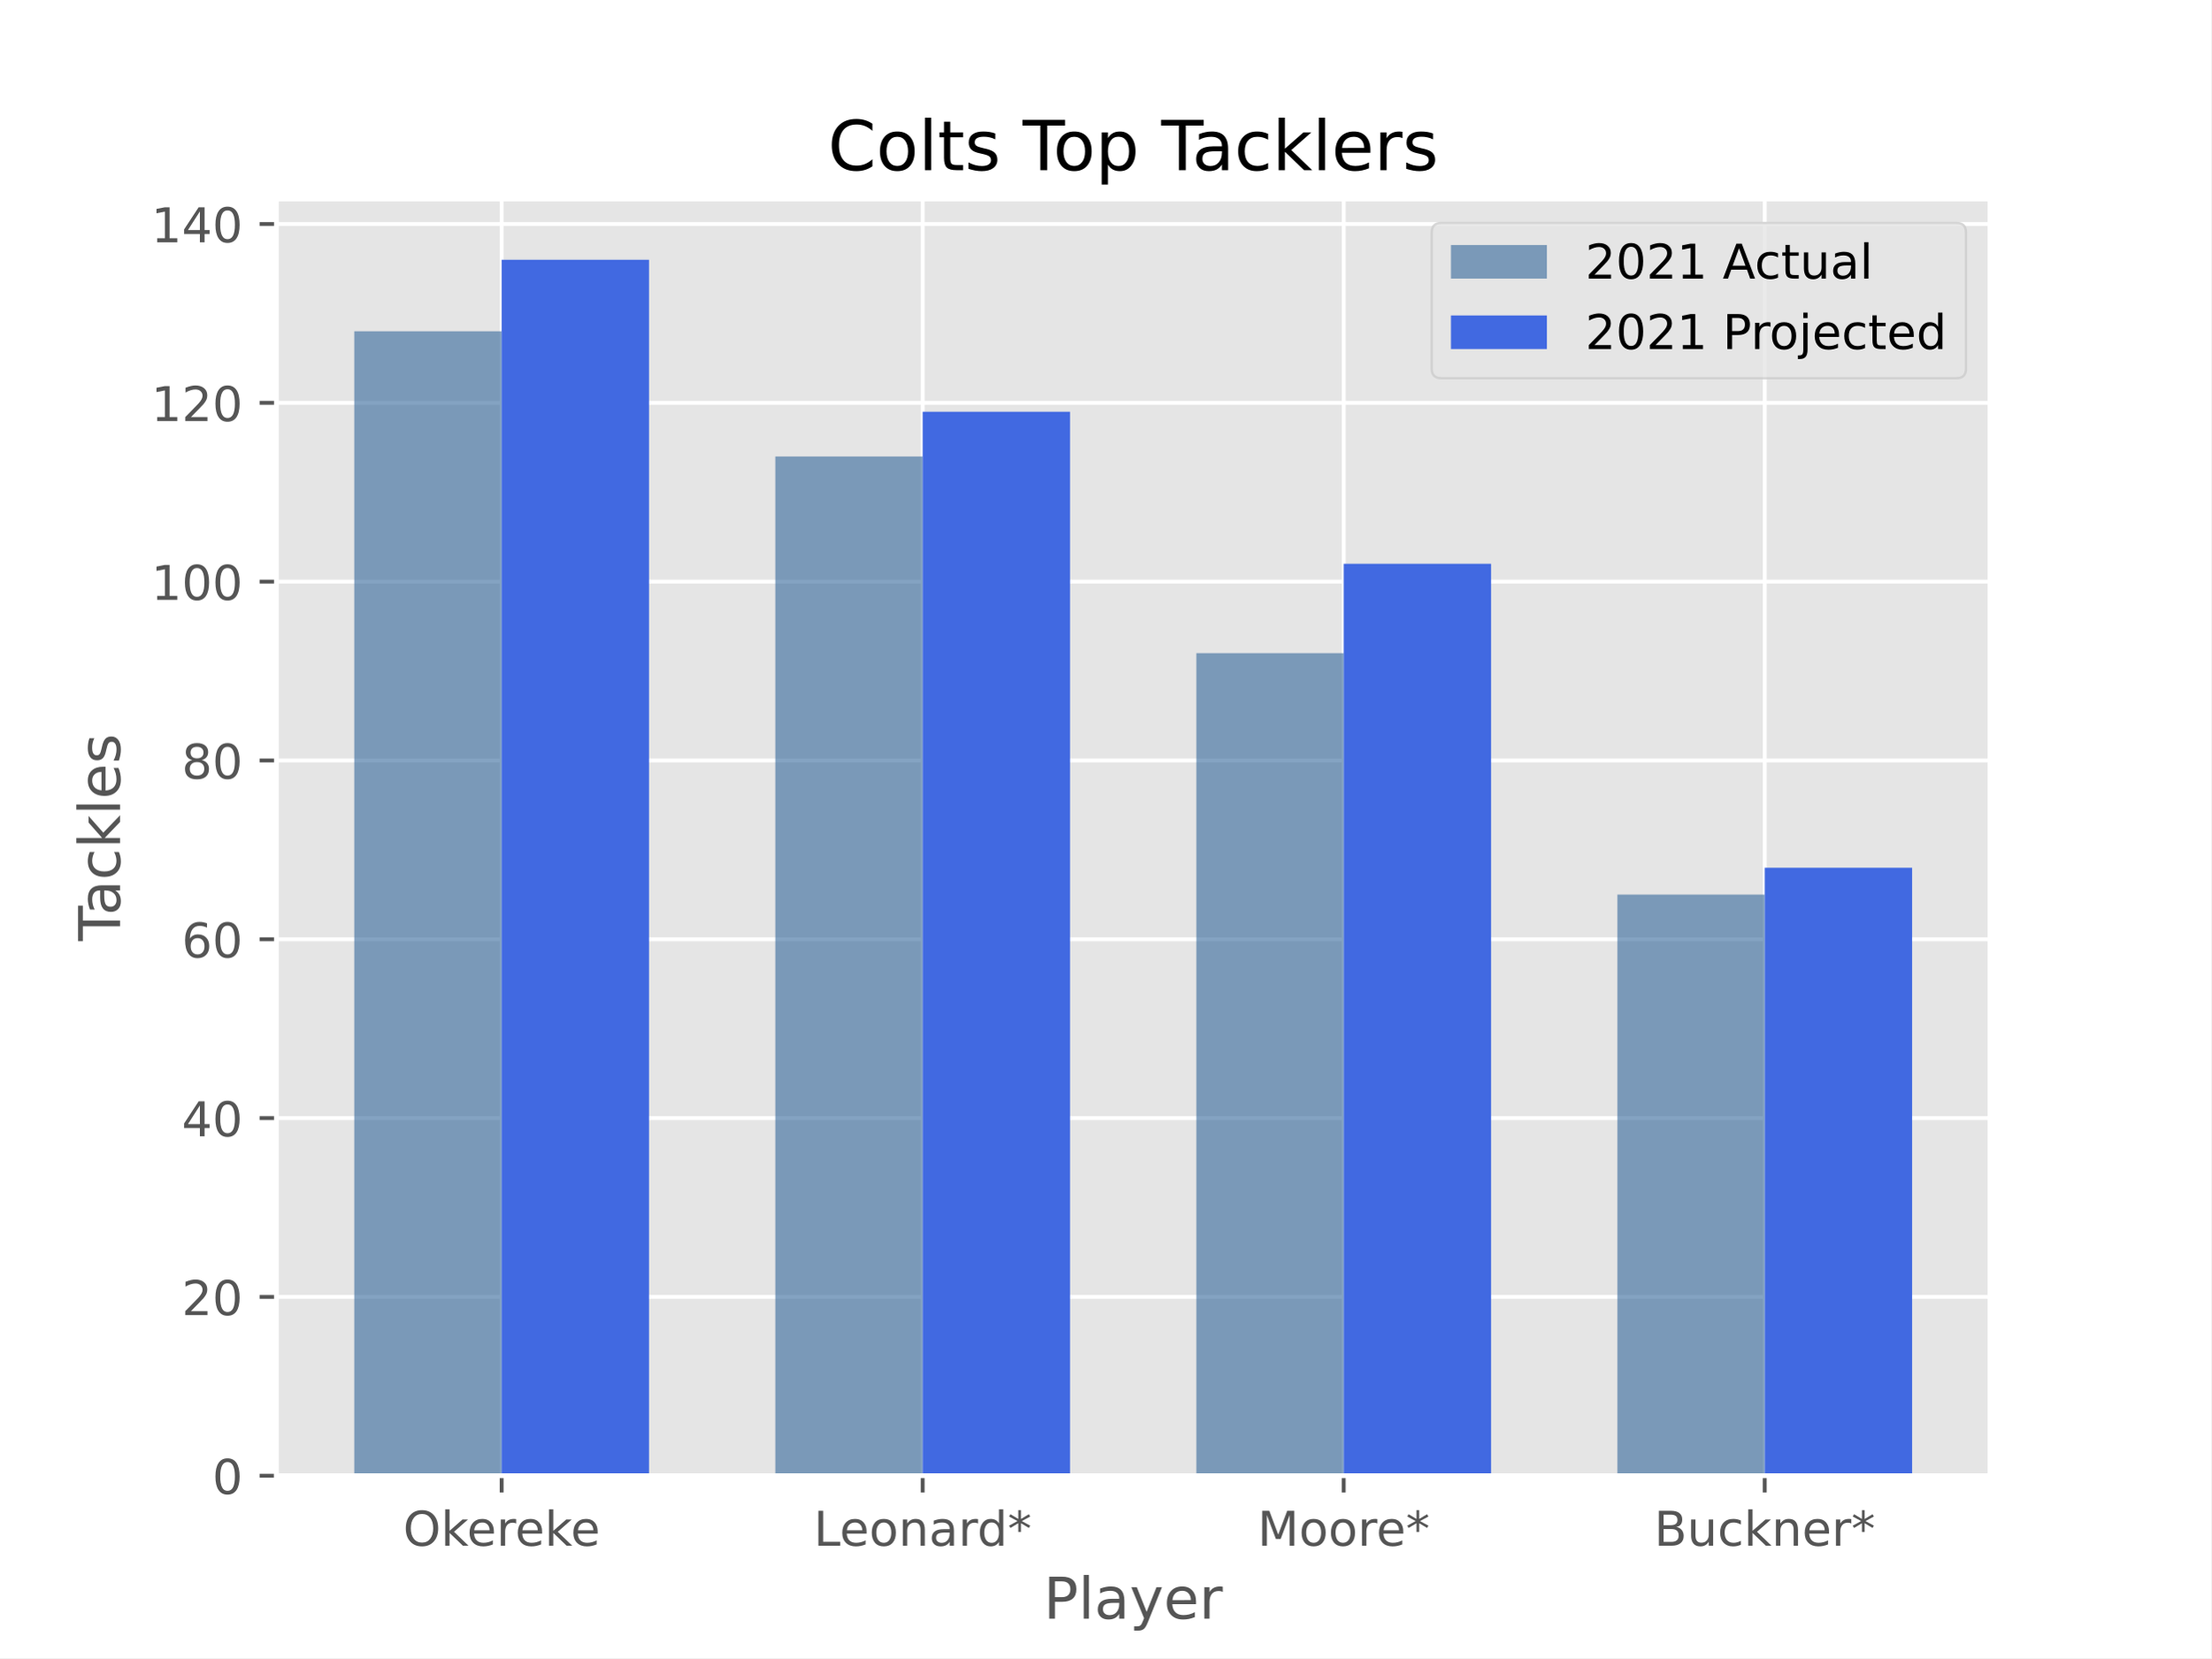
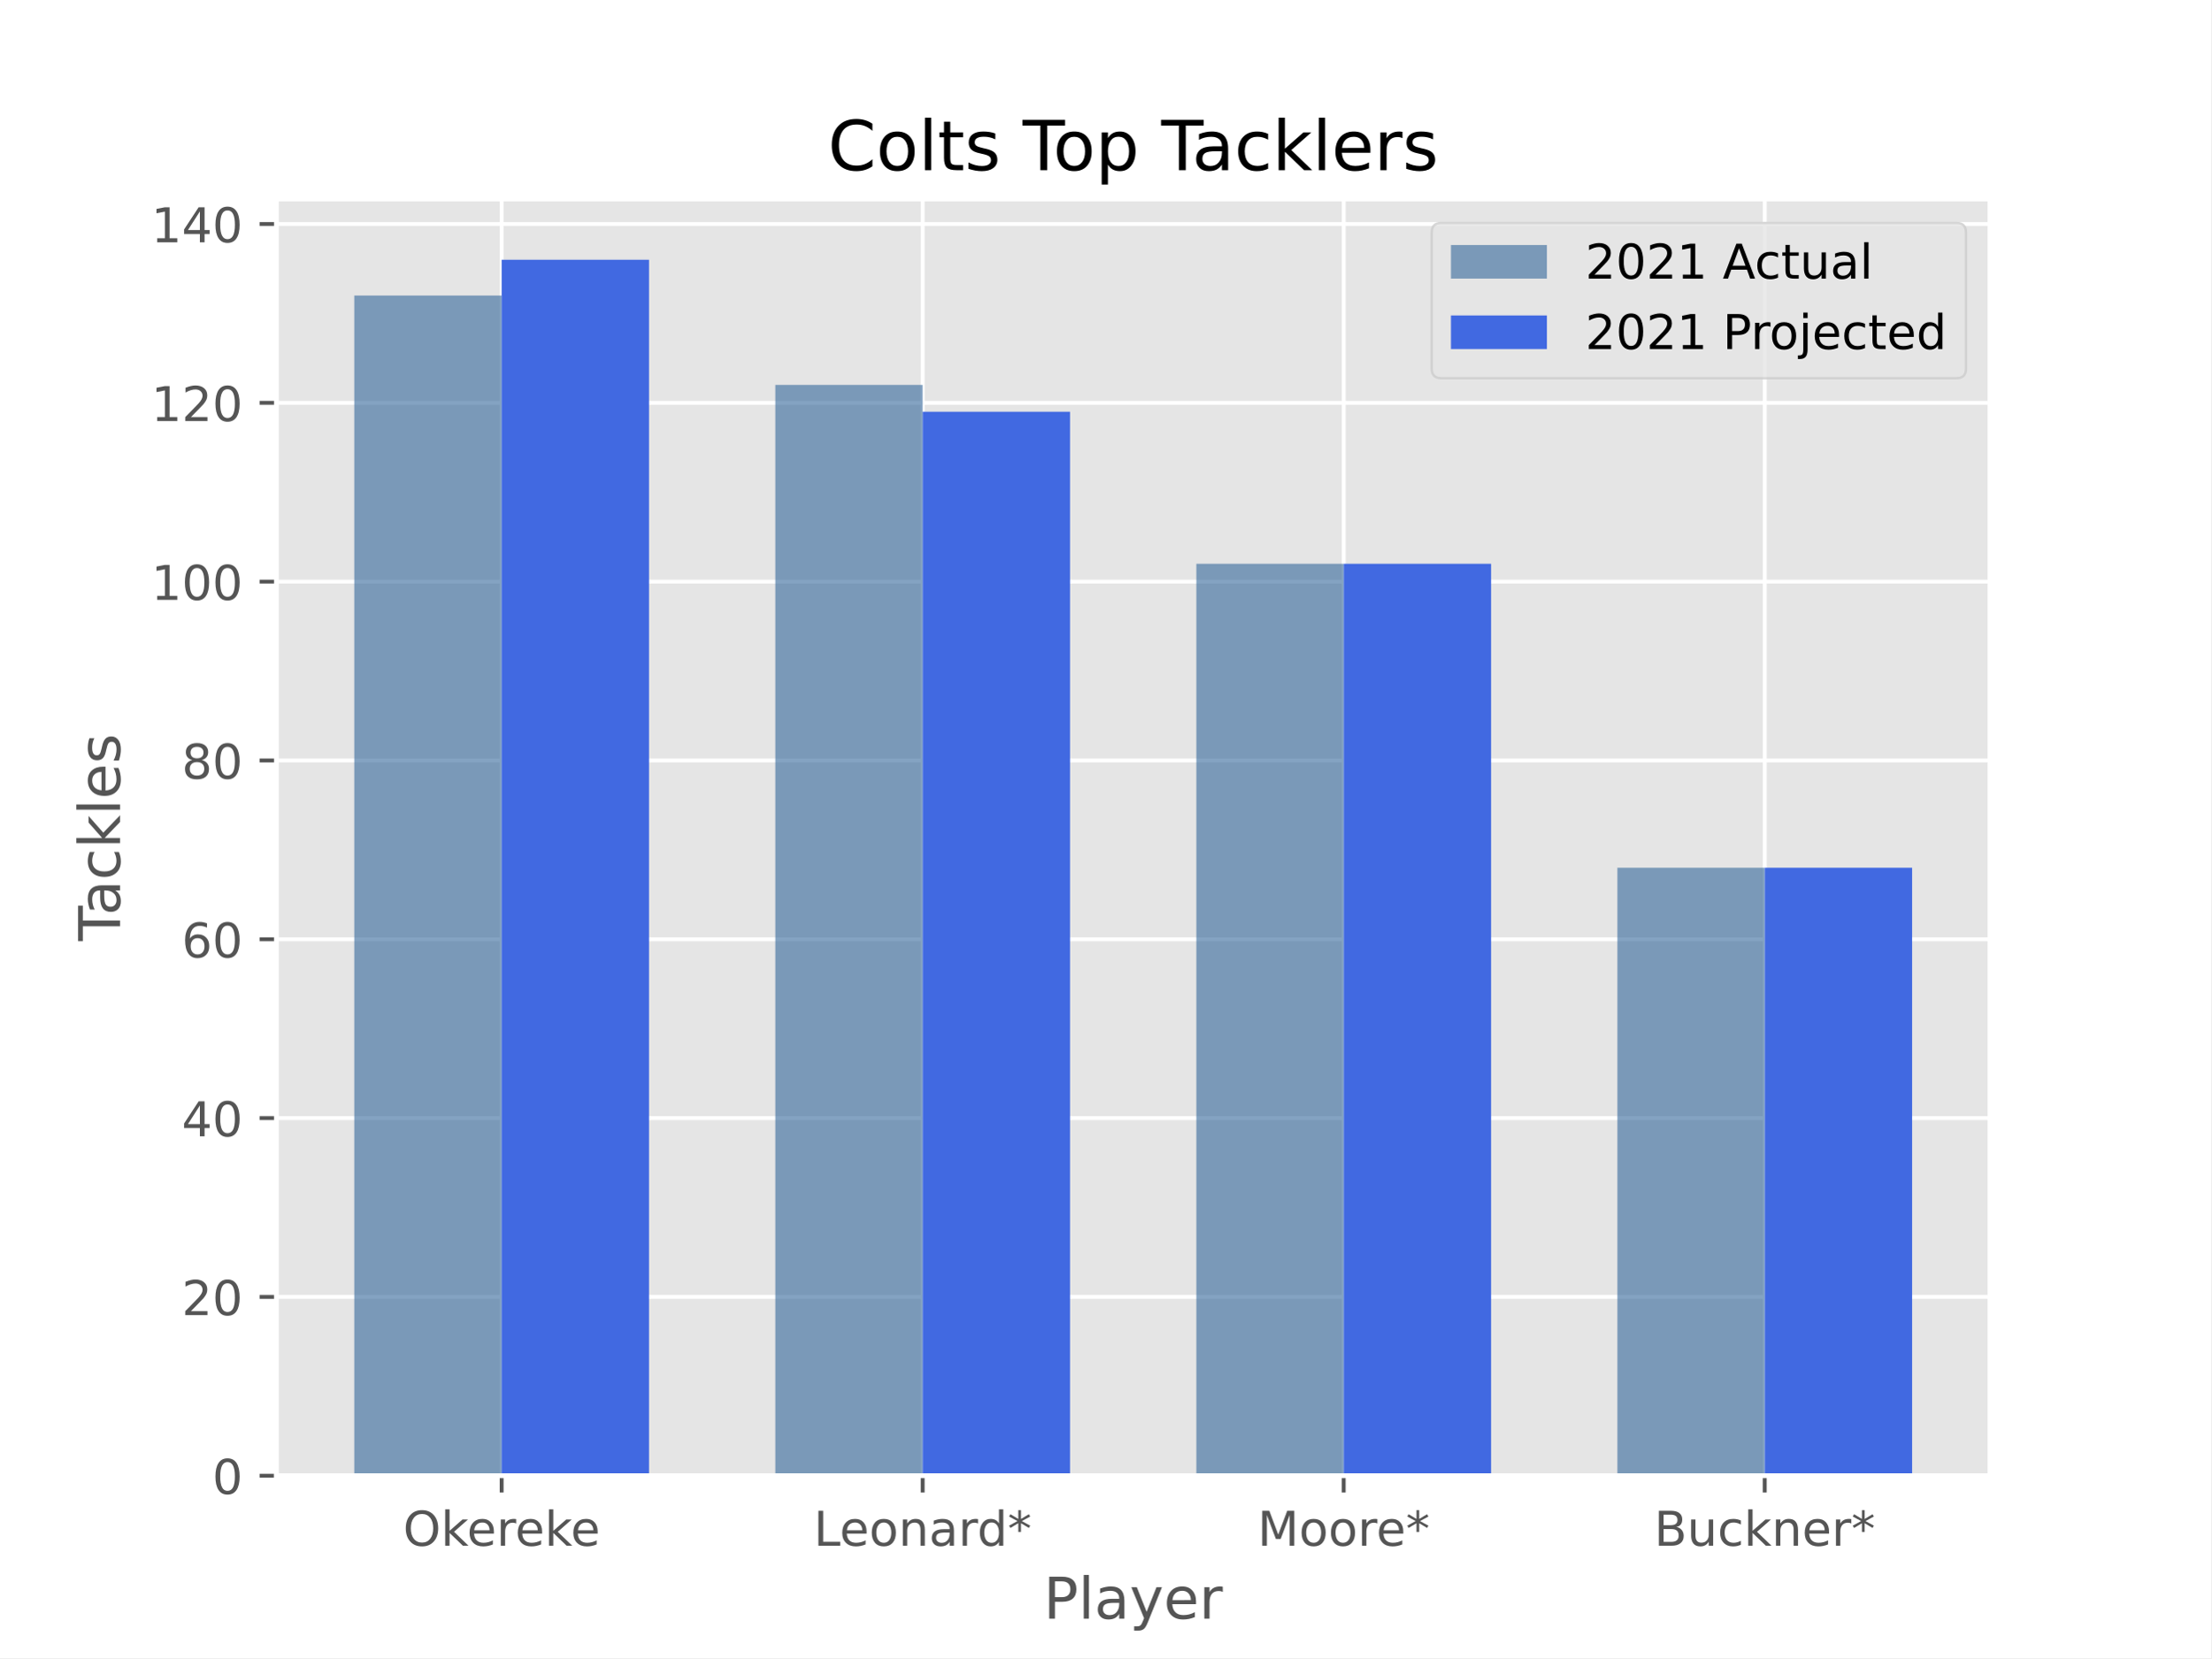
<svg xmlns="http://www.w3.org/2000/svg" xmlns:xlink="http://www.w3.org/1999/xlink" height="345.6pt" version="1.1" viewBox="0 0 460.8 345.6" width="460.8pt">
  <defs>
    <style type="text/css">*{stroke-linecap:butt;stroke-linejoin:round;}</style>
  </defs>
  <g id="figure_1">
    <g id="patch_1">
      <path d="M 0 345.6  L 460.8 345.6  L 460.8 0  L 0 0  z " style="fill:#ffffff;" />
    </g>
    <g id="axes_1">
      <g id="patch_2">
        <path d="M 57.6 307.584  L 414.72 307.584  L 414.72 41.472  L 57.6 41.472  z " style="fill:#e5e5e5;" />
      </g>
      <g id="matplotlib.axis_1">
        <g id="xtick_1">
          <g id="line2d_1">
-             <path clip-path="url(#pa3af763d8d)" d="M 104.543 307.584  L 104.543 41.472  " style="fill:none;stroke:#ffffff;stroke-linecap:square;stroke-width:0.8;" />
+             <path clip-path="url(#p27c1cdc6aa)" d="M 104.543 307.584  L 104.543 41.472  " style="fill:none;stroke:#ffffff;stroke-linecap:square;stroke-width:0.8;" />
          </g>
          <g id="line2d_2">
            <defs>
-               <path d="M 0 0  L 0 3.5  " id="mf6b9d78d9b" style="stroke:#555555;stroke-width:0.8;" />
-             </defs>
-             <g>
-               <use style="fill:#555555;stroke:#555555;stroke-width:0.8;" x="104.543" xlink:href="#mf6b9d78d9b" y="307.584" />
+               <path d="M 0 0  L 0 3.5  " id="m1ee7429a0c" style="stroke:#555555;stroke-width:0.8;" />
+             </defs>
+             <g>
+               <use style="fill:#555555;stroke:#555555;stroke-width:0.8;" x="104.543" xlink:href="#m1ee7429a0c" y="307.584" />
            </g>
          </g>
          <g id="text_1">
            <g style="fill:#555555;" transform="translate(84.00657 322.1824)scale(0.1 -0.1)">
              <defs>
                <path d="M 2522 4238  Q 1834 4238 1429 3725  Q 1025 3213 1025 2328  Q 1025 1447 1429 934  Q 1834 422 2522 422  Q 3209 422 3611 934  Q 4013 1447 4013 2328  Q 4013 3213 3611 3725  Q 3209 4238 2522 4238  z M 2522 4750  Q 3503 4750 4090 4092  Q 4678 3434 4678 2328  Q 4678 1225 4090 567  Q 3503 -91 2522 -91  Q 1538 -91 948 565  Q 359 1222 359 2328  Q 359 3434 948 4092  Q 1538 4750 2522 4750  z " id="DejaVuSans-4f" transform="scale(0.015625)" />
                <path d="M 581 4863  L 1159 4863  L 1159 1991  L 2875 3500  L 3609 3500  L 1753 1863  L 3688 0  L 2938 0  L 1159 1709  L 1159 0  L 581 0  L 581 4863  z " id="DejaVuSans-6b" transform="scale(0.015625)" />
                <path d="M 3597 1894  L 3597 1613  L 953 1613  Q 991 1019 1311 708  Q 1631 397 2203 397  Q 2534 397 2845 478  Q 3156 559 3463 722  L 3463 178  Q 3153 47 2828 -22  Q 2503 -91 2169 -91  Q 1331 -91 842 396  Q 353 884 353 1716  Q 353 2575 817 3079  Q 1281 3584 2069 3584  Q 2775 3584 3186 3129  Q 3597 2675 3597 1894  z M 3022 2063  Q 3016 2534 2758 2815  Q 2500 3097 2075 3097  Q 1594 3097 1305 2825  Q 1016 2553 972 2059  L 3022 2063  z " id="DejaVuSans-65" transform="scale(0.015625)" />
                <path d="M 2631 2963  Q 2534 3019 2420 3045  Q 2306 3072 2169 3072  Q 1681 3072 1420 2755  Q 1159 2438 1159 1844  L 1159 0  L 581 0  L 581 3500  L 1159 3500  L 1159 2956  Q 1341 3275 1631 3429  Q 1922 3584 2338 3584  Q 2397 3584 2469 3576  Q 2541 3569 2628 3553  L 2631 2963  z " id="DejaVuSans-72" transform="scale(0.015625)" />
              </defs>
              <use xlink:href="#DejaVuSans-4f" />
              <use x="78.711" xlink:href="#DejaVuSans-6b" />
              <use x="132.996" xlink:href="#DejaVuSans-65" />
              <use x="194.52" xlink:href="#DejaVuSans-72" />
              <use x="233.383" xlink:href="#DejaVuSans-65" />
              <use x="294.906" xlink:href="#DejaVuSans-6b" />
              <use x="349.191" xlink:href="#DejaVuSans-65" />
            </g>
          </g>
        </g>
        <g id="xtick_2">
          <g id="line2d_3">
-             <path clip-path="url(#pa3af763d8d)" d="M 192.288 307.584  L 192.288 41.472  " style="fill:none;stroke:#ffffff;stroke-linecap:square;stroke-width:0.8;" />
+             <path clip-path="url(#p27c1cdc6aa)" d="M 192.288 307.584  L 192.288 41.472  " style="fill:none;stroke:#ffffff;stroke-linecap:square;stroke-width:0.8;" />
          </g>
          <g id="line2d_4">
            <g>
-               <use style="fill:#555555;stroke:#555555;stroke-width:0.8;" x="192.288" xlink:href="#mf6b9d78d9b" y="307.584" />
+               <use style="fill:#555555;stroke:#555555;stroke-width:0.8;" x="192.288" xlink:href="#m1ee7429a0c" y="307.584" />
            </g>
          </g>
          <g id="text_2">
            <g style="fill:#555555;" transform="translate(169.5784 322.1824)scale(0.1 -0.1)">
              <defs>
                <path d="M 628 4666  L 1259 4666  L 1259 531  L 3531 531  L 3531 0  L 628 0  L 628 4666  z " id="DejaVuSans-4c" transform="scale(0.015625)" />
                <path d="M 1959 3097  Q 1497 3097 1228 2736  Q 959 2375 959 1747  Q 959 1119 1226 758  Q 1494 397 1959 397  Q 2419 397 2687 759  Q 2956 1122 2956 1747  Q 2956 2369 2687 2733  Q 2419 3097 1959 3097  z M 1959 3584  Q 2709 3584 3137 3096  Q 3566 2609 3566 1747  Q 3566 888 3137 398  Q 2709 -91 1959 -91  Q 1206 -91 779 398  Q 353 888 353 1747  Q 353 2609 779 3096  Q 1206 3584 1959 3584  z " id="DejaVuSans-6f" transform="scale(0.015625)" />
                <path d="M 3513 2113  L 3513 0  L 2938 0  L 2938 2094  Q 2938 2591 2744 2837  Q 2550 3084 2163 3084  Q 1697 3084 1428 2787  Q 1159 2491 1159 1978  L 1159 0  L 581 0  L 581 3500  L 1159 3500  L 1159 2956  Q 1366 3272 1645 3428  Q 1925 3584 2291 3584  Q 2894 3584 3203 3211  Q 3513 2838 3513 2113  z " id="DejaVuSans-6e" transform="scale(0.015625)" />
                <path d="M 2194 1759  Q 1497 1759 1228 1600  Q 959 1441 959 1056  Q 959 750 1161 570  Q 1363 391 1709 391  Q 2188 391 2477 730  Q 2766 1069 2766 1631  L 2766 1759  L 2194 1759  z M 3341 1997  L 3341 0  L 2766 0  L 2766 531  Q 2569 213 2275 61  Q 1981 -91 1556 -91  Q 1019 -91 701 211  Q 384 513 384 1019  Q 384 1609 779 1909  Q 1175 2209 1959 2209  L 2766 2209  L 2766 2266  Q 2766 2663 2505 2880  Q 2244 3097 1772 3097  Q 1472 3097 1187 3025  Q 903 2953 641 2809  L 641 3341  Q 956 3463 1253 3523  Q 1550 3584 1831 3584  Q 2591 3584 2966 3190  Q 3341 2797 3341 1997  z " id="DejaVuSans-61" transform="scale(0.015625)" />
                <path d="M 2906 2969  L 2906 4863  L 3481 4863  L 3481 0  L 2906 0  L 2906 525  Q 2725 213 2448 61  Q 2172 -91 1784 -91  Q 1150 -91 751 415  Q 353 922 353 1747  Q 353 2572 751 3078  Q 1150 3584 1784 3584  Q 2172 3584 2448 3432  Q 2725 3281 2906 2969  z M 947 1747  Q 947 1113 1208 752  Q 1469 391 1925 391  Q 2381 391 2643 752  Q 2906 1113 2906 1747  Q 2906 2381 2643 2742  Q 2381 3103 1925 3103  Q 1469 3103 1208 2742  Q 947 2381 947 1747  z " id="DejaVuSans-64" transform="scale(0.015625)" />
                <path d="M 3009 3897  L 1888 3291  L 3009 2681  L 2828 2375  L 1778 3009  L 1778 1831  L 1422 1831  L 1422 3009  L 372 2375  L 191 2681  L 1313 3291  L 191 3897  L 372 4206  L 1422 3572  L 1422 4750  L 1778 4750  L 1778 3572  L 2828 4206  L 3009 3897  z " id="DejaVuSans-2a" transform="scale(0.015625)" />
              </defs>
              <use xlink:href="#DejaVuSans-4c" />
              <use x="53.963" xlink:href="#DejaVuSans-65" />
              <use x="115.486" xlink:href="#DejaVuSans-6f" />
              <use x="176.668" xlink:href="#DejaVuSans-6e" />
              <use x="240.047" xlink:href="#DejaVuSans-61" />
              <use x="301.326" xlink:href="#DejaVuSans-72" />
              <use x="340.689" xlink:href="#DejaVuSans-64" />
              <use x="404.166" xlink:href="#DejaVuSans-2a" />
            </g>
          </g>
        </g>
        <g id="xtick_3">
          <g id="line2d_5">
-             <path clip-path="url(#pa3af763d8d)" d="M 280.032 307.584  L 280.032 41.472  " style="fill:none;stroke:#ffffff;stroke-linecap:square;stroke-width:0.8;" />
+             <path clip-path="url(#p27c1cdc6aa)" d="M 280.032 307.584  L 280.032 41.472  " style="fill:none;stroke:#ffffff;stroke-linecap:square;stroke-width:0.8;" />
          </g>
          <g id="line2d_6">
            <g>
-               <use style="fill:#555555;stroke:#555555;stroke-width:0.8;" x="280.032" xlink:href="#mf6b9d78d9b" y="307.584" />
+               <use style="fill:#555555;stroke:#555555;stroke-width:0.8;" x="280.032" xlink:href="#m1ee7429a0c" y="307.584" />
            </g>
          </g>
          <g id="text_3">
            <g style="fill:#555555;" transform="translate(262.0799 322.1824)scale(0.1 -0.1)">
              <defs>
                <path d="M 628 4666  L 1569 4666  L 2759 1491  L 3956 4666  L 4897 4666  L 4897 0  L 4281 0  L 4281 4097  L 3078 897  L 2444 897  L 1241 4097  L 1241 0  L 628 0  L 628 4666  z " id="DejaVuSans-4d" transform="scale(0.015625)" />
              </defs>
              <use xlink:href="#DejaVuSans-4d" />
              <use x="86.279" xlink:href="#DejaVuSans-6f" />
              <use x="147.461" xlink:href="#DejaVuSans-6f" />
              <use x="208.643" xlink:href="#DejaVuSans-72" />
              <use x="247.506" xlink:href="#DejaVuSans-65" />
              <use x="309.029" xlink:href="#DejaVuSans-2a" />
            </g>
          </g>
        </g>
        <g id="xtick_4">
          <g id="line2d_7">
-             <path clip-path="url(#pa3af763d8d)" d="M 367.777 307.584  L 367.777 41.472  " style="fill:none;stroke:#ffffff;stroke-linecap:square;stroke-width:0.8;" />
+             <path clip-path="url(#p27c1cdc6aa)" d="M 367.777 307.584  L 367.777 41.472  " style="fill:none;stroke:#ffffff;stroke-linecap:square;stroke-width:0.8;" />
          </g>
          <g id="line2d_8">
            <g>
-               <use style="fill:#555555;stroke:#555555;stroke-width:0.8;" x="367.777" xlink:href="#mf6b9d78d9b" y="307.584" />
+               <use style="fill:#555555;stroke:#555555;stroke-width:0.8;" x="367.777" xlink:href="#m1ee7429a0c" y="307.584" />
            </g>
          </g>
          <g id="text_4">
            <g style="fill:#555555;" transform="translate(344.7322 322.1824)scale(0.1 -0.1)">
              <defs>
                <path d="M 1259 2228  L 1259 519  L 2272 519  Q 2781 519 3026 730  Q 3272 941 3272 1375  Q 3272 1813 3026 2020  Q 2781 2228 2272 2228  L 1259 2228  z M 1259 4147  L 1259 2741  L 2194 2741  Q 2656 2741 2882 2914  Q 3109 3088 3109 3444  Q 3109 3797 2882 3972  Q 2656 4147 2194 4147  L 1259 4147  z M 628 4666  L 2241 4666  Q 2963 4666 3353 4366  Q 3744 4066 3744 3513  Q 3744 3084 3544 2831  Q 3344 2578 2956 2516  Q 3422 2416 3680 2098  Q 3938 1781 3938 1306  Q 3938 681 3513 340  Q 3088 0 2303 0  L 628 0  L 628 4666  z " id="DejaVuSans-42" transform="scale(0.015625)" />
                <path d="M 544 1381  L 544 3500  L 1119 3500  L 1119 1403  Q 1119 906 1312 657  Q 1506 409 1894 409  Q 2359 409 2629 706  Q 2900 1003 2900 1516  L 2900 3500  L 3475 3500  L 3475 0  L 2900 0  L 2900 538  Q 2691 219 2414 64  Q 2138 -91 1772 -91  Q 1169 -91 856 284  Q 544 659 544 1381  z M 1991 3584  L 1991 3584  z " id="DejaVuSans-75" transform="scale(0.015625)" />
                <path d="M 3122 3366  L 3122 2828  Q 2878 2963 2633 3030  Q 2388 3097 2138 3097  Q 1578 3097 1268 2742  Q 959 2388 959 1747  Q 959 1106 1268 751  Q 1578 397 2138 397  Q 2388 397 2633 464  Q 2878 531 3122 666  L 3122 134  Q 2881 22 2623 -34  Q 2366 -91 2075 -91  Q 1284 -91 818 406  Q 353 903 353 1747  Q 353 2603 823 3093  Q 1294 3584 2113 3584  Q 2378 3584 2631 3529  Q 2884 3475 3122 3366  z " id="DejaVuSans-63" transform="scale(0.015625)" />
              </defs>
              <use xlink:href="#DejaVuSans-42" />
              <use x="68.604" xlink:href="#DejaVuSans-75" />
              <use x="131.982" xlink:href="#DejaVuSans-63" />
              <use x="186.963" xlink:href="#DejaVuSans-6b" />
              <use x="244.873" xlink:href="#DejaVuSans-6e" />
              <use x="308.252" xlink:href="#DejaVuSans-65" />
              <use x="369.775" xlink:href="#DejaVuSans-72" />
              <use x="410.889" xlink:href="#DejaVuSans-2a" />
            </g>
          </g>
        </g>
        <g id="text_5">
          <g style="fill:#555555;" transform="translate(217.4888 337.3802)scale(0.12 -0.12)">
            <defs>
              <path d="M 1259 4147  L 1259 2394  L 2053 2394  Q 2494 2394 2734 2622  Q 2975 2850 2975 3272  Q 2975 3691 2734 3919  Q 2494 4147 2053 4147  L 1259 4147  z M 628 4666  L 2053 4666  Q 2838 4666 3239 4311  Q 3641 3956 3641 3272  Q 3641 2581 3239 2228  Q 2838 1875 2053 1875  L 1259 1875  L 1259 0  L 628 0  L 628 4666  z " id="DejaVuSans-50" transform="scale(0.015625)" />
              <path d="M 603 4863  L 1178 4863  L 1178 0  L 603 0  L 603 4863  z " id="DejaVuSans-6c" transform="scale(0.015625)" />
              <path d="M 2059 -325  Q 1816 -950 1584 -1140  Q 1353 -1331 966 -1331  L 506 -1331  L 506 -850  L 844 -850  Q 1081 -850 1212 -737  Q 1344 -625 1503 -206  L 1606 56  L 191 3500  L 800 3500  L 1894 763  L 2988 3500  L 3597 3500  L 2059 -325  z " id="DejaVuSans-79" transform="scale(0.015625)" />
            </defs>
            <use xlink:href="#DejaVuSans-50" />
            <use x="60.303" xlink:href="#DejaVuSans-6c" />
            <use x="88.086" xlink:href="#DejaVuSans-61" />
            <use x="149.365" xlink:href="#DejaVuSans-79" />
            <use x="208.545" xlink:href="#DejaVuSans-65" />
            <use x="270.068" xlink:href="#DejaVuSans-72" />
          </g>
        </g>
      </g>
      <g id="matplotlib.axis_2">
        <g id="ytick_1">
          <g id="line2d_9">
-             <path clip-path="url(#pa3af763d8d)" d="M 57.6 307.584  L 414.72 307.584  " style="fill:none;stroke:#ffffff;stroke-linecap:square;stroke-width:0.8;" />
+             <path clip-path="url(#p27c1cdc6aa)" d="M 57.6 307.584  L 414.72 307.584  " style="fill:none;stroke:#ffffff;stroke-linecap:square;stroke-width:0.8;" />
          </g>
          <g id="line2d_10">
            <defs>
-               <path d="M 0 0  L -3.5 0  " id="m8cc76bad62" style="stroke:#555555;stroke-width:0.8;" />
-             </defs>
-             <g>
-               <use style="fill:#555555;stroke:#555555;stroke-width:0.8;" x="57.6" xlink:href="#m8cc76bad62" y="307.584" />
+               <path d="M 0 0  L -3.5 0  " id="mb74e683cd8" style="stroke:#555555;stroke-width:0.8;" />
+             </defs>
+             <g>
+               <use style="fill:#555555;stroke:#555555;stroke-width:0.8;" x="57.6" xlink:href="#mb74e683cd8" y="307.584" />
            </g>
          </g>
          <g id="text_6">
            <g style="fill:#555555;" transform="translate(44.2375 311.3832)scale(0.1 -0.1)">
              <defs>
                <path d="M 2034 4250  Q 1547 4250 1301 3770  Q 1056 3291 1056 2328  Q 1056 1369 1301 889  Q 1547 409 2034 409  Q 2525 409 2770 889  Q 3016 1369 3016 2328  Q 3016 3291 2770 3770  Q 2525 4250 2034 4250  z M 2034 4750  Q 2819 4750 3233 4129  Q 3647 3509 3647 2328  Q 3647 1150 3233 529  Q 2819 -91 2034 -91  Q 1250 -91 836 529  Q 422 1150 422 2328  Q 422 3509 836 4129  Q 1250 4750 2034 4750  z " id="DejaVuSans-30" transform="scale(0.015625)" />
              </defs>
              <use xlink:href="#DejaVuSans-30" />
            </g>
          </g>
        </g>
        <g id="ytick_2">
          <g id="line2d_11">
-             <path clip-path="url(#pa3af763d8d)" d="M 57.6 270.313  L 414.72 270.313  " style="fill:none;stroke:#ffffff;stroke-linecap:square;stroke-width:0.8;" />
+             <path clip-path="url(#p27c1cdc6aa)" d="M 57.6 270.313  L 414.72 270.313  " style="fill:none;stroke:#ffffff;stroke-linecap:square;stroke-width:0.8;" />
          </g>
          <g id="line2d_12">
            <g>
-               <use style="fill:#555555;stroke:#555555;stroke-width:0.8;" x="57.6" xlink:href="#m8cc76bad62" y="270.313" />
+               <use style="fill:#555555;stroke:#555555;stroke-width:0.8;" x="57.6" xlink:href="#mb74e683cd8" y="270.313" />
            </g>
          </g>
          <g id="text_7">
            <g style="fill:#555555;" transform="translate(37.875 274.1126)scale(0.1 -0.1)">
              <defs>
                <path d="M 1228 531  L 3431 531  L 3431 0  L 469 0  L 469 531  Q 828 903 1448 1529  Q 2069 2156 2228 2338  Q 2531 2678 2651 2914  Q 2772 3150 2772 3378  Q 2772 3750 2511 3984  Q 2250 4219 1831 4219  Q 1534 4219 1204 4116  Q 875 4013 500 3803  L 500 4441  Q 881 4594 1212 4672  Q 1544 4750 1819 4750  Q 2544 4750 2975 4387  Q 3406 4025 3406 3419  Q 3406 3131 3298 2873  Q 3191 2616 2906 2266  Q 2828 2175 2409 1742  Q 1991 1309 1228 531  z " id="DejaVuSans-32" transform="scale(0.015625)" />
              </defs>
              <use xlink:href="#DejaVuSans-32" />
              <use x="63.623" xlink:href="#DejaVuSans-30" />
            </g>
          </g>
        </g>
        <g id="ytick_3">
          <g id="line2d_13">
-             <path clip-path="url(#pa3af763d8d)" d="M 57.6 233.043  L 414.72 233.043  " style="fill:none;stroke:#ffffff;stroke-linecap:square;stroke-width:0.8;" />
+             <path clip-path="url(#p27c1cdc6aa)" d="M 57.6 233.043  L 414.72 233.043  " style="fill:none;stroke:#ffffff;stroke-linecap:square;stroke-width:0.8;" />
          </g>
          <g id="line2d_14">
            <g>
-               <use style="fill:#555555;stroke:#555555;stroke-width:0.8;" x="57.6" xlink:href="#m8cc76bad62" y="233.043" />
+               <use style="fill:#555555;stroke:#555555;stroke-width:0.8;" x="57.6" xlink:href="#mb74e683cd8" y="233.043" />
            </g>
          </g>
          <g id="text_8">
            <g style="fill:#555555;" transform="translate(37.875 236.842)scale(0.1 -0.1)">
              <defs>
                <path d="M 2419 4116  L 825 1625  L 2419 1625  L 2419 4116  z M 2253 4666  L 3047 4666  L 3047 1625  L 3713 1625  L 3713 1100  L 3047 1100  L 3047 0  L 2419 0  L 2419 1100  L 313 1100  L 313 1709  L 2253 4666  z " id="DejaVuSans-34" transform="scale(0.015625)" />
              </defs>
              <use xlink:href="#DejaVuSans-34" />
              <use x="63.623" xlink:href="#DejaVuSans-30" />
            </g>
          </g>
        </g>
        <g id="ytick_4">
          <g id="line2d_15">
-             <path clip-path="url(#pa3af763d8d)" d="M 57.6 195.772  L 414.72 195.772  " style="fill:none;stroke:#ffffff;stroke-linecap:square;stroke-width:0.8;" />
+             <path clip-path="url(#p27c1cdc6aa)" d="M 57.6 195.772  L 414.72 195.772  " style="fill:none;stroke:#ffffff;stroke-linecap:square;stroke-width:0.8;" />
          </g>
          <g id="line2d_16">
            <g>
-               <use style="fill:#555555;stroke:#555555;stroke-width:0.8;" x="57.6" xlink:href="#m8cc76bad62" y="195.772" />
+               <use style="fill:#555555;stroke:#555555;stroke-width:0.8;" x="57.6" xlink:href="#mb74e683cd8" y="195.772" />
            </g>
          </g>
          <g id="text_9">
            <g style="fill:#555555;" transform="translate(37.875 199.5715)scale(0.1 -0.1)">
              <defs>
                <path d="M 2113 2584  Q 1688 2584 1439 2293  Q 1191 2003 1191 1497  Q 1191 994 1439 701  Q 1688 409 2113 409  Q 2538 409 2786 701  Q 3034 994 3034 1497  Q 3034 2003 2786 2293  Q 2538 2584 2113 2584  z M 3366 4563  L 3366 3988  Q 3128 4100 2886 4159  Q 2644 4219 2406 4219  Q 1781 4219 1451 3797  Q 1122 3375 1075 2522  Q 1259 2794 1537 2939  Q 1816 3084 2150 3084  Q 2853 3084 3261 2657  Q 3669 2231 3669 1497  Q 3669 778 3244 343  Q 2819 -91 2113 -91  Q 1303 -91 875 529  Q 447 1150 447 2328  Q 447 3434 972 4092  Q 1497 4750 2381 4750  Q 2619 4750 2861 4703  Q 3103 4656 3366 4563  z " id="DejaVuSans-36" transform="scale(0.015625)" />
              </defs>
              <use xlink:href="#DejaVuSans-36" />
              <use x="63.623" xlink:href="#DejaVuSans-30" />
            </g>
          </g>
        </g>
        <g id="ytick_5">
          <g id="line2d_17">
-             <path clip-path="url(#pa3af763d8d)" d="M 57.6 158.502  L 414.72 158.502  " style="fill:none;stroke:#ffffff;stroke-linecap:square;stroke-width:0.8;" />
+             <path clip-path="url(#p27c1cdc6aa)" d="M 57.6 158.502  L 414.72 158.502  " style="fill:none;stroke:#ffffff;stroke-linecap:square;stroke-width:0.8;" />
          </g>
          <g id="line2d_18">
            <g>
-               <use style="fill:#555555;stroke:#555555;stroke-width:0.8;" x="57.6" xlink:href="#m8cc76bad62" y="158.502" />
+               <use style="fill:#555555;stroke:#555555;stroke-width:0.8;" x="57.6" xlink:href="#mb74e683cd8" y="158.502" />
            </g>
          </g>
          <g id="text_10">
            <g style="fill:#555555;" transform="translate(37.875 162.3009)scale(0.1 -0.1)">
              <defs>
                <path d="M 2034 2216  Q 1584 2216 1326 1975  Q 1069 1734 1069 1313  Q 1069 891 1326 650  Q 1584 409 2034 409  Q 2484 409 2743 651  Q 3003 894 3003 1313  Q 3003 1734 2745 1975  Q 2488 2216 2034 2216  z M 1403 2484  Q 997 2584 770 2862  Q 544 3141 544 3541  Q 544 4100 942 4425  Q 1341 4750 2034 4750  Q 2731 4750 3128 4425  Q 3525 4100 3525 3541  Q 3525 3141 3298 2862  Q 3072 2584 2669 2484  Q 3125 2378 3379 2068  Q 3634 1759 3634 1313  Q 3634 634 3220 271  Q 2806 -91 2034 -91  Q 1263 -91 848 271  Q 434 634 434 1313  Q 434 1759 690 2068  Q 947 2378 1403 2484  z M 1172 3481  Q 1172 3119 1398 2916  Q 1625 2713 2034 2713  Q 2441 2713 2670 2916  Q 2900 3119 2900 3481  Q 2900 3844 2670 4047  Q 2441 4250 2034 4250  Q 1625 4250 1398 4047  Q 1172 3844 1172 3481  z " id="DejaVuSans-38" transform="scale(0.015625)" />
              </defs>
              <use xlink:href="#DejaVuSans-38" />
              <use x="63.623" xlink:href="#DejaVuSans-30" />
            </g>
          </g>
        </g>
        <g id="ytick_6">
          <g id="line2d_19">
-             <path clip-path="url(#pa3af763d8d)" d="M 57.6 121.231  L 414.72 121.231  " style="fill:none;stroke:#ffffff;stroke-linecap:square;stroke-width:0.8;" />
+             <path clip-path="url(#p27c1cdc6aa)" d="M 57.6 121.231  L 414.72 121.231  " style="fill:none;stroke:#ffffff;stroke-linecap:square;stroke-width:0.8;" />
          </g>
          <g id="line2d_20">
            <g>
-               <use style="fill:#555555;stroke:#555555;stroke-width:0.8;" x="57.6" xlink:href="#m8cc76bad62" y="121.231" />
+               <use style="fill:#555555;stroke:#555555;stroke-width:0.8;" x="57.6" xlink:href="#mb74e683cd8" y="121.231" />
            </g>
          </g>
          <g id="text_11">
            <g style="fill:#555555;" transform="translate(31.5125 125.0303)scale(0.1 -0.1)">
              <defs>
                <path d="M 794 531  L 1825 531  L 1825 4091  L 703 3866  L 703 4441  L 1819 4666  L 2450 4666  L 2450 531  L 3481 531  L 3481 0  L 794 0  L 794 531  z " id="DejaVuSans-31" transform="scale(0.015625)" />
              </defs>
              <use xlink:href="#DejaVuSans-31" />
              <use x="63.623" xlink:href="#DejaVuSans-30" />
              <use x="127.246" xlink:href="#DejaVuSans-30" />
            </g>
          </g>
        </g>
        <g id="ytick_7">
          <g id="line2d_21">
-             <path clip-path="url(#pa3af763d8d)" d="M 57.6 83.96  L 414.72 83.96  " style="fill:none;stroke:#ffffff;stroke-linecap:square;stroke-width:0.8;" />
+             <path clip-path="url(#p27c1cdc6aa)" d="M 57.6 83.96  L 414.72 83.96  " style="fill:none;stroke:#ffffff;stroke-linecap:square;stroke-width:0.8;" />
          </g>
          <g id="line2d_22">
            <g>
-               <use style="fill:#555555;stroke:#555555;stroke-width:0.8;" x="57.6" xlink:href="#m8cc76bad62" y="83.96" />
+               <use style="fill:#555555;stroke:#555555;stroke-width:0.8;" x="57.6" xlink:href="#mb74e683cd8" y="83.96" />
            </g>
          </g>
          <g id="text_12">
            <g style="fill:#555555;" transform="translate(31.5125 87.75969)scale(0.1 -0.1)">
              <use xlink:href="#DejaVuSans-31" />
              <use x="63.623" xlink:href="#DejaVuSans-32" />
              <use x="127.246" xlink:href="#DejaVuSans-30" />
            </g>
          </g>
        </g>
        <g id="ytick_8">
          <g id="line2d_23">
-             <path clip-path="url(#pa3af763d8d)" d="M 57.6 46.69  L 414.72 46.69  " style="fill:none;stroke:#ffffff;stroke-linecap:square;stroke-width:0.8;" />
+             <path clip-path="url(#p27c1cdc6aa)" d="M 57.6 46.69  L 414.72 46.69  " style="fill:none;stroke:#ffffff;stroke-linecap:square;stroke-width:0.8;" />
          </g>
          <g id="line2d_24">
            <g>
-               <use style="fill:#555555;stroke:#555555;stroke-width:0.8;" x="57.6" xlink:href="#m8cc76bad62" y="46.69" />
+               <use style="fill:#555555;stroke:#555555;stroke-width:0.8;" x="57.6" xlink:href="#mb74e683cd8" y="46.69" />
            </g>
          </g>
          <g id="text_13">
            <g style="fill:#555555;" transform="translate(31.5125 50.4891)scale(0.1 -0.1)">
              <use xlink:href="#DejaVuSans-31" />
              <use x="63.623" xlink:href="#DejaVuSans-34" />
              <use x="127.246" xlink:href="#DejaVuSans-30" />
            </g>
          </g>
        </g>
        <g id="text_14">
          <g style="fill:#555555;" transform="translate(25.01687 196.1374)rotate(-90)scale(0.12 -0.12)">
            <defs>
              <path d="M -19 4666  L 3928 4666  L 3928 4134  L 2272 4134  L 2272 0  L 1638 0  L 1638 4134  L -19 4134  L -19 4666  z " id="DejaVuSans-54" transform="scale(0.015625)" />
              <path d="M 2834 3397  L 2834 2853  Q 2591 2978 2328 3040  Q 2066 3103 1784 3103  Q 1356 3103 1142 2972  Q 928 2841 928 2578  Q 928 2378 1081 2264  Q 1234 2150 1697 2047  L 1894 2003  Q 2506 1872 2764 1633  Q 3022 1394 3022 966  Q 3022 478 2636 193  Q 2250 -91 1575 -91  Q 1294 -91 989 -36  Q 684 19 347 128  L 347 722  Q 666 556 975 473  Q 1284 391 1588 391  Q 1994 391 2212 530  Q 2431 669 2431 922  Q 2431 1156 2273 1281  Q 2116 1406 1581 1522  L 1381 1569  Q 847 1681 609 1914  Q 372 2147 372 2553  Q 372 3047 722 3315  Q 1072 3584 1716 3584  Q 2034 3584 2315 3537  Q 2597 3491 2834 3397  z " id="DejaVuSans-73" transform="scale(0.015625)" />
            </defs>
            <use xlink:href="#DejaVuSans-54" />
            <use x="44.584" xlink:href="#DejaVuSans-61" />
            <use x="105.863" xlink:href="#DejaVuSans-63" />
            <use x="160.844" xlink:href="#DejaVuSans-6b" />
            <use x="218.754" xlink:href="#DejaVuSans-6c" />
            <use x="246.537" xlink:href="#DejaVuSans-65" />
            <use x="308.061" xlink:href="#DejaVuSans-73" />
          </g>
        </g>
      </g>
      <g id="patch_3">
-         <path clip-path="url(#pa3af763d8d)" d="M 73.833 307.584  L 104.543 307.584  L 104.543 69.052  L 73.833 69.052  z " style="fill:#336699;fill-opacity:0.6;" />
+         <path clip-path="url(#p27c1cdc6aa)" d="M 73.833 307.584  L 104.543 307.584  L 104.543 61.598  L 73.833 61.598  z " style="fill:#336699;fill-opacity:0.6;" />
      </g>
      <g id="patch_4">
-         <path clip-path="url(#pa3af763d8d)" d="M 161.577 307.584  L 192.288 307.584  L 192.288 95.142  L 161.577 95.142  z " style="fill:#336699;fill-opacity:0.6;" />
+         <path clip-path="url(#p27c1cdc6aa)" d="M 161.577 307.584  L 192.288 307.584  L 192.288 80.233  L 161.577 80.233  z " style="fill:#336699;fill-opacity:0.6;" />
      </g>
      <g id="patch_5">
-         <path clip-path="url(#pa3af763d8d)" d="M 249.322 307.584  L 280.032 307.584  L 280.032 136.139  L 249.322 136.139  z " style="fill:#336699;fill-opacity:0.6;" />
+         <path clip-path="url(#p27c1cdc6aa)" d="M 249.322 307.584  L 280.032 307.584  L 280.032 117.504  L 249.322 117.504  z " style="fill:#336699;fill-opacity:0.6;" />
      </g>
      <g id="patch_6">
-         <path clip-path="url(#pa3af763d8d)" d="M 337.066 307.584  L 367.777 307.584  L 367.777 186.455  L 337.066 186.455  z " style="fill:#336699;fill-opacity:0.6;" />
+         <path clip-path="url(#p27c1cdc6aa)" d="M 337.066 307.584  L 367.777 307.584  L 367.777 180.864  L 337.066 180.864  z " style="fill:#336699;fill-opacity:0.6;" />
      </g>
      <g id="patch_7">
-         <path clip-path="url(#pa3af763d8d)" d="M 104.543 307.584  L 135.254 307.584  L 135.254 54.144  L 104.543 54.144  z " style="fill:#4169e1;" />
+         <path clip-path="url(#p27c1cdc6aa)" d="M 104.543 307.584  L 135.254 307.584  L 135.254 54.144  L 104.543 54.144  z " style="fill:#4169e1;" />
      </g>
      <g id="patch_8">
-         <path clip-path="url(#pa3af763d8d)" d="M 192.288 307.584  L 222.998 307.584  L 222.998 85.824  L 192.288 85.824  z " style="fill:#4169e1;" />
+         <path clip-path="url(#p27c1cdc6aa)" d="M 192.288 307.584  L 222.998 307.584  L 222.998 85.824  L 192.288 85.824  z " style="fill:#4169e1;" />
      </g>
      <g id="patch_9">
-         <path clip-path="url(#pa3af763d8d)" d="M 280.032 307.584  L 310.743 307.584  L 310.743 117.504  L 280.032 117.504  z " style="fill:#4169e1;" />
+         <path clip-path="url(#p27c1cdc6aa)" d="M 280.032 307.584  L 310.743 307.584  L 310.743 117.504  L 280.032 117.504  z " style="fill:#4169e1;" />
      </g>
      <g id="patch_10">
-         <path clip-path="url(#pa3af763d8d)" d="M 367.777 307.584  L 398.487 307.584  L 398.487 180.864  L 367.777 180.864  z " style="fill:#4169e1;" />
+         <path clip-path="url(#p27c1cdc6aa)" d="M 367.777 307.584  L 398.487 307.584  L 398.487 180.864  L 367.777 180.864  z " style="fill:#4169e1;" />
      </g>
      <g id="patch_11">
        <path d="M 57.6 307.584  L 57.6 41.472  " style="fill:none;stroke:#ffffff;stroke-linecap:square;stroke-linejoin:miter;" />
      </g>
      <g id="patch_12">
        <path d="M 414.72 307.584  L 414.72 41.472  " style="fill:none;stroke:#ffffff;stroke-linecap:square;stroke-linejoin:miter;" />
      </g>
      <g id="patch_13">
        <path d="M 57.6 307.584  L 414.72 307.584  " style="fill:none;stroke:#ffffff;stroke-linecap:square;stroke-linejoin:miter;" />
      </g>
      <g id="patch_14">
        <path d="M 57.6 41.472  L 414.72 41.472  " style="fill:none;stroke:#ffffff;stroke-linecap:square;stroke-linejoin:miter;" />
      </g>
      <g id="text_15">
        <g transform="translate(172.5356 35.472)scale(0.144 -0.144)">
          <defs>
            <path d="M 4122 4306  L 4122 3641  Q 3803 3938 3442 4084  Q 3081 4231 2675 4231  Q 1875 4231 1450 3742  Q 1025 3253 1025 2328  Q 1025 1406 1450 917  Q 1875 428 2675 428  Q 3081 428 3442 575  Q 3803 722 4122 1019  L 4122 359  Q 3791 134 3420 21  Q 3050 -91 2638 -91  Q 1578 -91 968 557  Q 359 1206 359 2328  Q 359 3453 968 4101  Q 1578 4750 2638 4750  Q 3056 4750 3426 4639  Q 3797 4528 4122 4306  z " id="DejaVuSans-43" transform="scale(0.015625)" />
            <path d="M 1172 4494  L 1172 3500  L 2356 3500  L 2356 3053  L 1172 3053  L 1172 1153  Q 1172 725 1289 603  Q 1406 481 1766 481  L 2356 481  L 2356 0  L 1766 0  Q 1100 0 847 248  Q 594 497 594 1153  L 594 3053  L 172 3053  L 172 3500  L 594 3500  L 594 4494  L 1172 4494  z " id="DejaVuSans-74" transform="scale(0.015625)" />
            <path id="DejaVuSans-20" transform="scale(0.015625)" />
            <path d="M 1159 525  L 1159 -1331  L 581 -1331  L 581 3500  L 1159 3500  L 1159 2969  Q 1341 3281 1617 3432  Q 1894 3584 2278 3584  Q 2916 3584 3314 3078  Q 3713 2572 3713 1747  Q 3713 922 3314 415  Q 2916 -91 2278 -91  Q 1894 -91 1617 61  Q 1341 213 1159 525  z M 3116 1747  Q 3116 2381 2855 2742  Q 2594 3103 2138 3103  Q 1681 3103 1420 2742  Q 1159 2381 1159 1747  Q 1159 1113 1420 752  Q 1681 391 2138 391  Q 2594 391 2855 752  Q 3116 1113 3116 1747  z " id="DejaVuSans-70" transform="scale(0.015625)" />
          </defs>
          <use xlink:href="#DejaVuSans-43" />
          <use x="69.824" xlink:href="#DejaVuSans-6f" />
          <use x="131.006" xlink:href="#DejaVuSans-6c" />
          <use x="158.789" xlink:href="#DejaVuSans-74" />
          <use x="197.998" xlink:href="#DejaVuSans-73" />
          <use x="250.098" xlink:href="#DejaVuSans-20" />
          <use x="281.885" xlink:href="#DejaVuSans-54" />
          <use x="325.969" xlink:href="#DejaVuSans-6f" />
          <use x="387.15" xlink:href="#DejaVuSans-70" />
          <use x="450.627" xlink:href="#DejaVuSans-20" />
          <use x="482.414" xlink:href="#DejaVuSans-54" />
          <use x="526.998" xlink:href="#DejaVuSans-61" />
          <use x="588.277" xlink:href="#DejaVuSans-63" />
          <use x="643.258" xlink:href="#DejaVuSans-6b" />
          <use x="701.168" xlink:href="#DejaVuSans-6c" />
          <use x="728.951" xlink:href="#DejaVuSans-65" />
          <use x="790.475" xlink:href="#DejaVuSans-72" />
          <use x="831.588" xlink:href="#DejaVuSans-73" />
        </g>
      </g>
      <g id="legend_1">
        <g id="patch_15">
          <path d="M 300.381 78.828  L 407.72 78.828  Q 409.72 78.828 409.72 76.828  L 409.72 48.472  Q 409.72 46.472 407.72 46.472  L 300.381 46.472  Q 298.381 46.472 298.381 48.472  L 298.381 76.828  Q 298.381 78.828 300.381 78.828  z " style="fill:#e5e5e5;opacity:0.8;stroke:#cccccc;stroke-linejoin:miter;stroke-width:0.5;" />
        </g>
        <g id="patch_16">
          <path d="M 302.381 58.07  L 322.381 58.07  L 322.381 51.07  L 302.381 51.07  z " style="fill:#336699;fill-opacity:0.6;" />
        </g>
        <g id="text_16">
          <g transform="translate(330.3809 58.07044)scale(0.1 -0.1)">
            <defs>
              <path d="M 2188 4044  L 1331 1722  L 3047 1722  L 2188 4044  z M 1831 4666  L 2547 4666  L 4325 0  L 3669 0  L 3244 1197  L 1141 1197  L 716 0  L 50 0  L 1831 4666  z " id="DejaVuSans-41" transform="scale(0.015625)" />
            </defs>
            <use xlink:href="#DejaVuSans-32" />
            <use x="63.623" xlink:href="#DejaVuSans-30" />
            <use x="127.246" xlink:href="#DejaVuSans-32" />
            <use x="190.869" xlink:href="#DejaVuSans-31" />
            <use x="254.492" xlink:href="#DejaVuSans-20" />
            <use x="286.279" xlink:href="#DejaVuSans-41" />
            <use x="352.938" xlink:href="#DejaVuSans-63" />
            <use x="407.918" xlink:href="#DejaVuSans-74" />
            <use x="447.127" xlink:href="#DejaVuSans-75" />
            <use x="510.506" xlink:href="#DejaVuSans-61" />
            <use x="571.785" xlink:href="#DejaVuSans-6c" />
          </g>
        </g>
        <g id="patch_17">
          <path d="M 302.381 72.749  L 322.381 72.749  L 322.381 65.749  L 302.381 65.749  z " style="fill:#4169e1;" />
        </g>
        <g id="text_17">
          <g transform="translate(330.3809 72.74856)scale(0.1 -0.1)">
            <defs>
              <path d="M 603 3500  L 1178 3500  L 1178 -63  Q 1178 -731 923 -1031  Q 669 -1331 103 -1331  L -116 -1331  L -116 -844  L 38 -844  Q 366 -844 484 -692  Q 603 -541 603 -63  L 603 3500  z M 603 4863  L 1178 4863  L 1178 4134  L 603 4134  L 603 4863  z " id="DejaVuSans-6a" transform="scale(0.015625)" />
            </defs>
            <use xlink:href="#DejaVuSans-32" />
            <use x="63.623" xlink:href="#DejaVuSans-30" />
            <use x="127.246" xlink:href="#DejaVuSans-32" />
            <use x="190.869" xlink:href="#DejaVuSans-31" />
            <use x="254.492" xlink:href="#DejaVuSans-20" />
            <use x="286.279" xlink:href="#DejaVuSans-50" />
            <use x="344.832" xlink:href="#DejaVuSans-72" />
            <use x="383.695" xlink:href="#DejaVuSans-6f" />
            <use x="444.877" xlink:href="#DejaVuSans-6a" />
            <use x="472.66" xlink:href="#DejaVuSans-65" />
            <use x="534.184" xlink:href="#DejaVuSans-63" />
            <use x="589.164" xlink:href="#DejaVuSans-74" />
            <use x="628.373" xlink:href="#DejaVuSans-65" />
            <use x="689.896" xlink:href="#DejaVuSans-64" />
          </g>
        </g>
      </g>
    </g>
  </g>
  <defs>
-     <clipPath id="pa3af763d8d">
+     <clipPath id="p27c1cdc6aa">
      <rect height="266.112" width="357.12" x="57.6" y="41.472" />
    </clipPath>
  </defs>
</svg>
